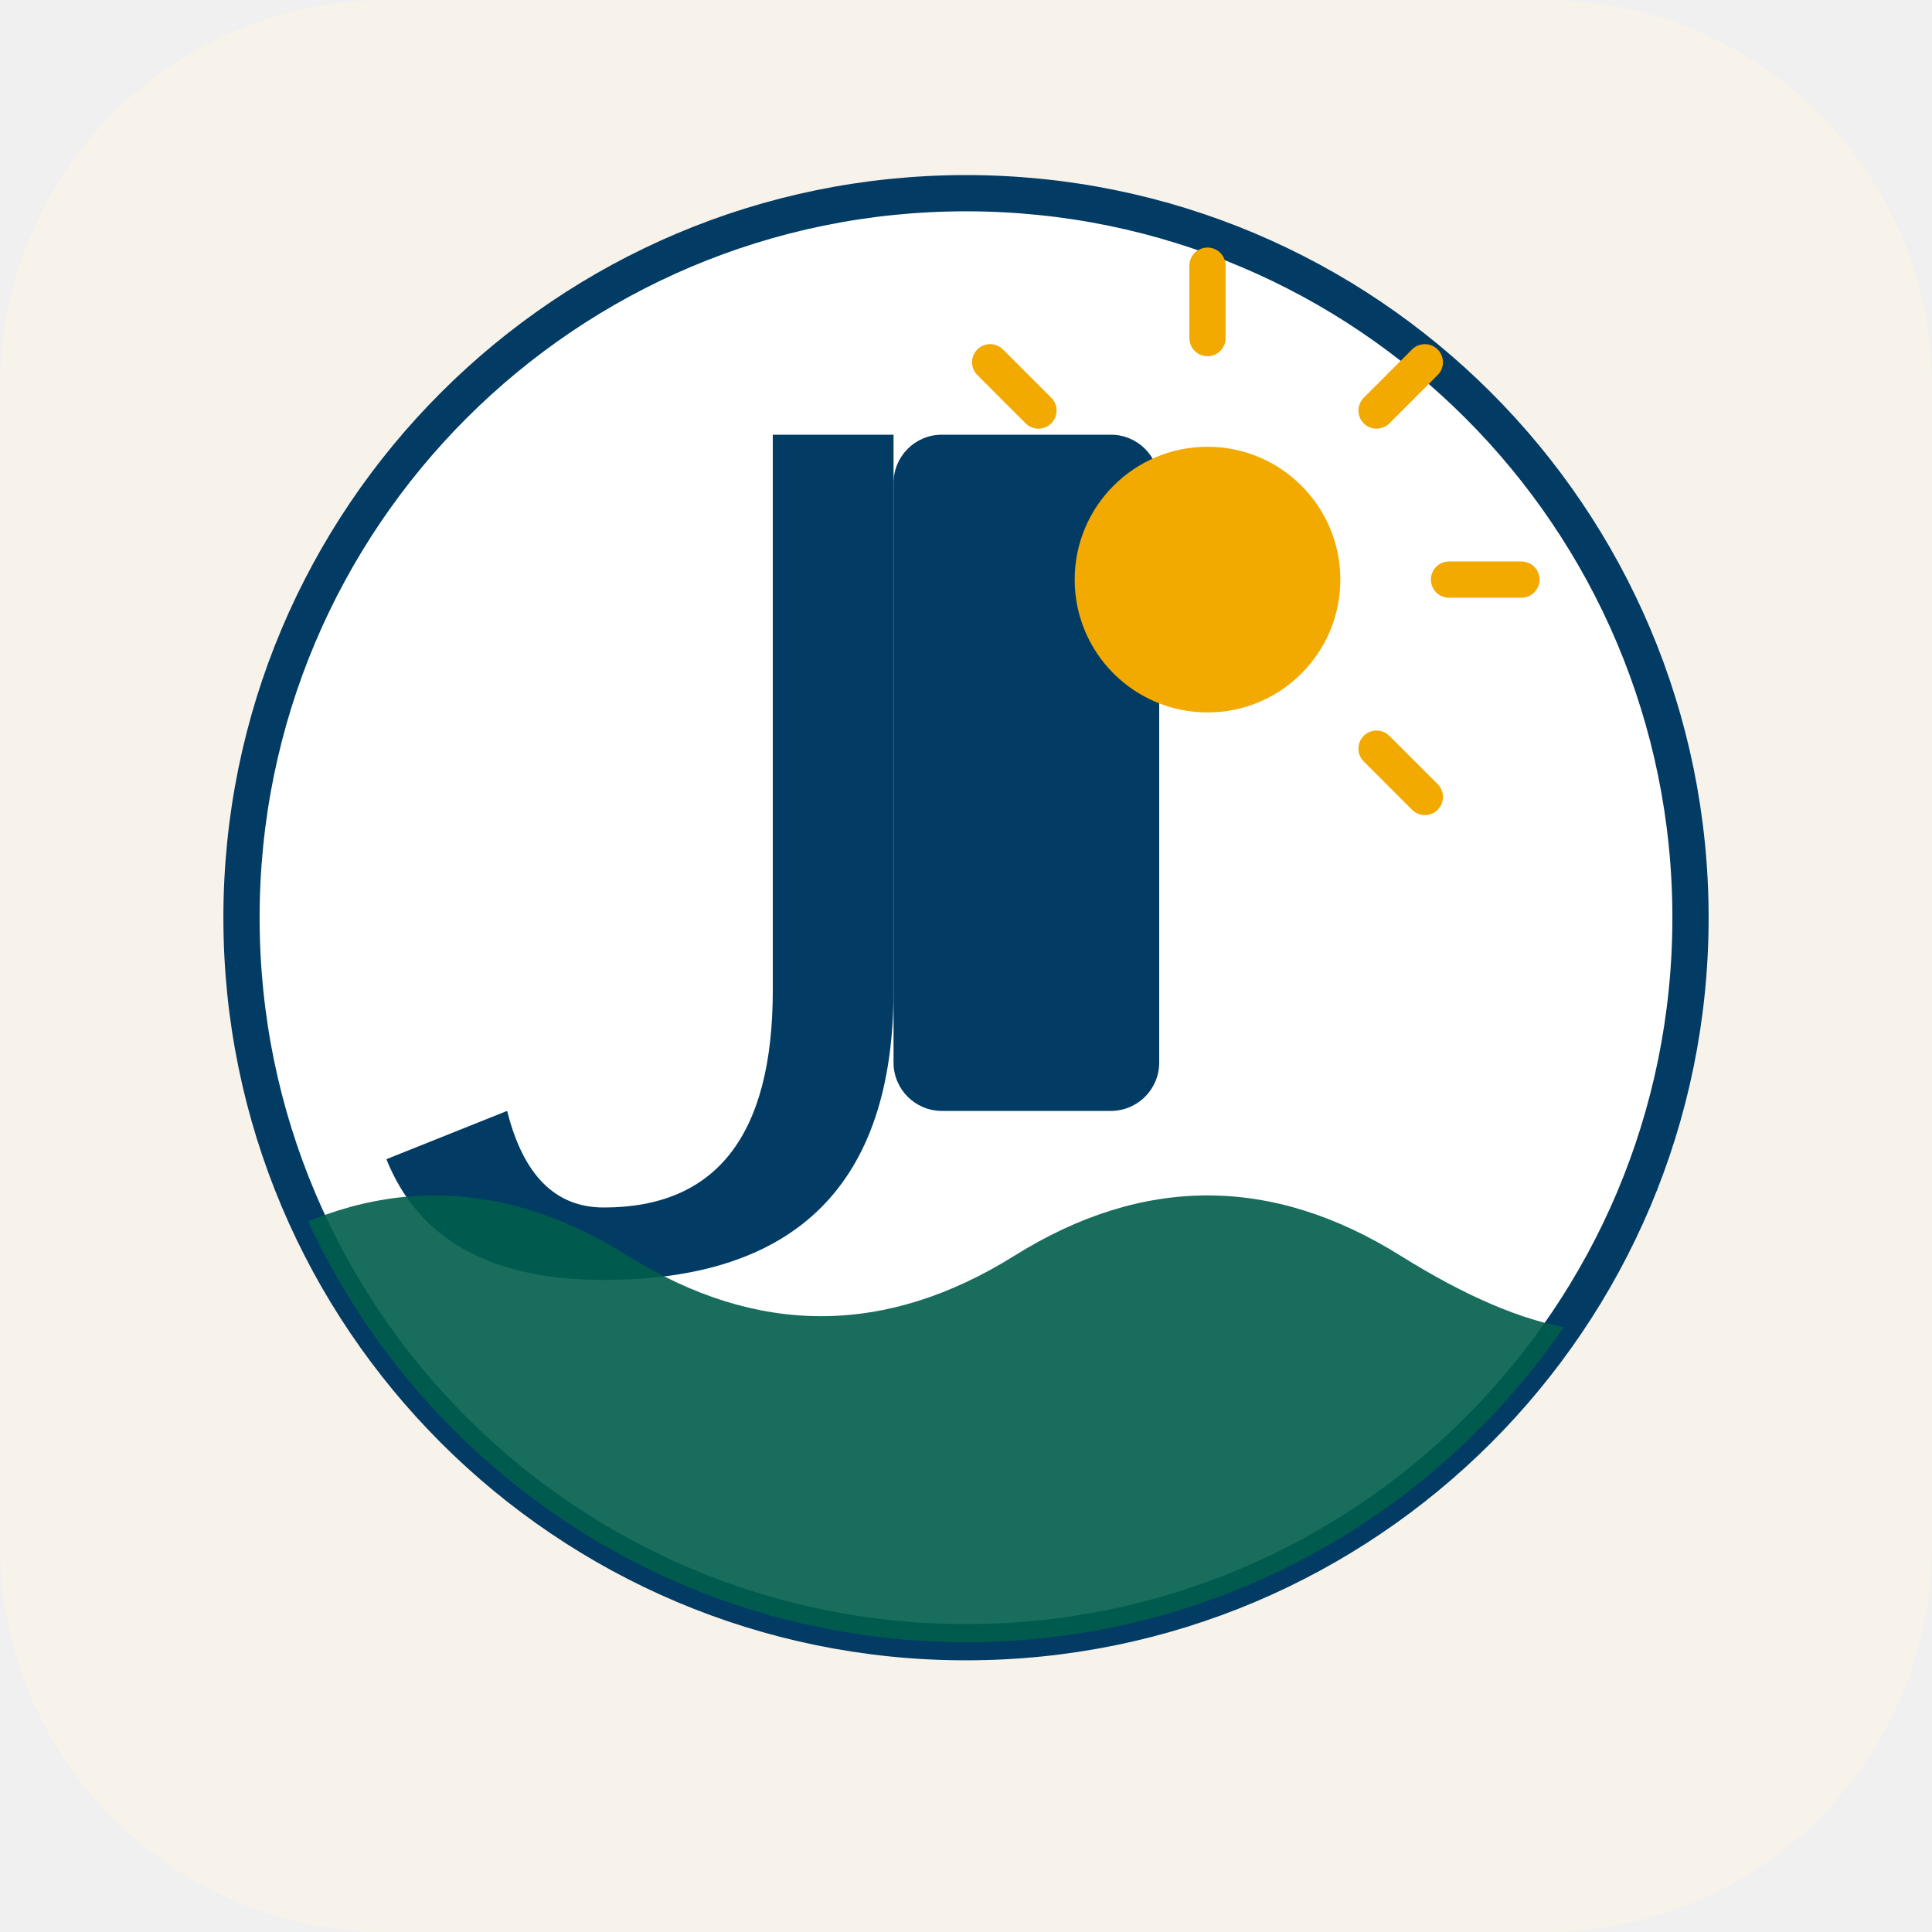
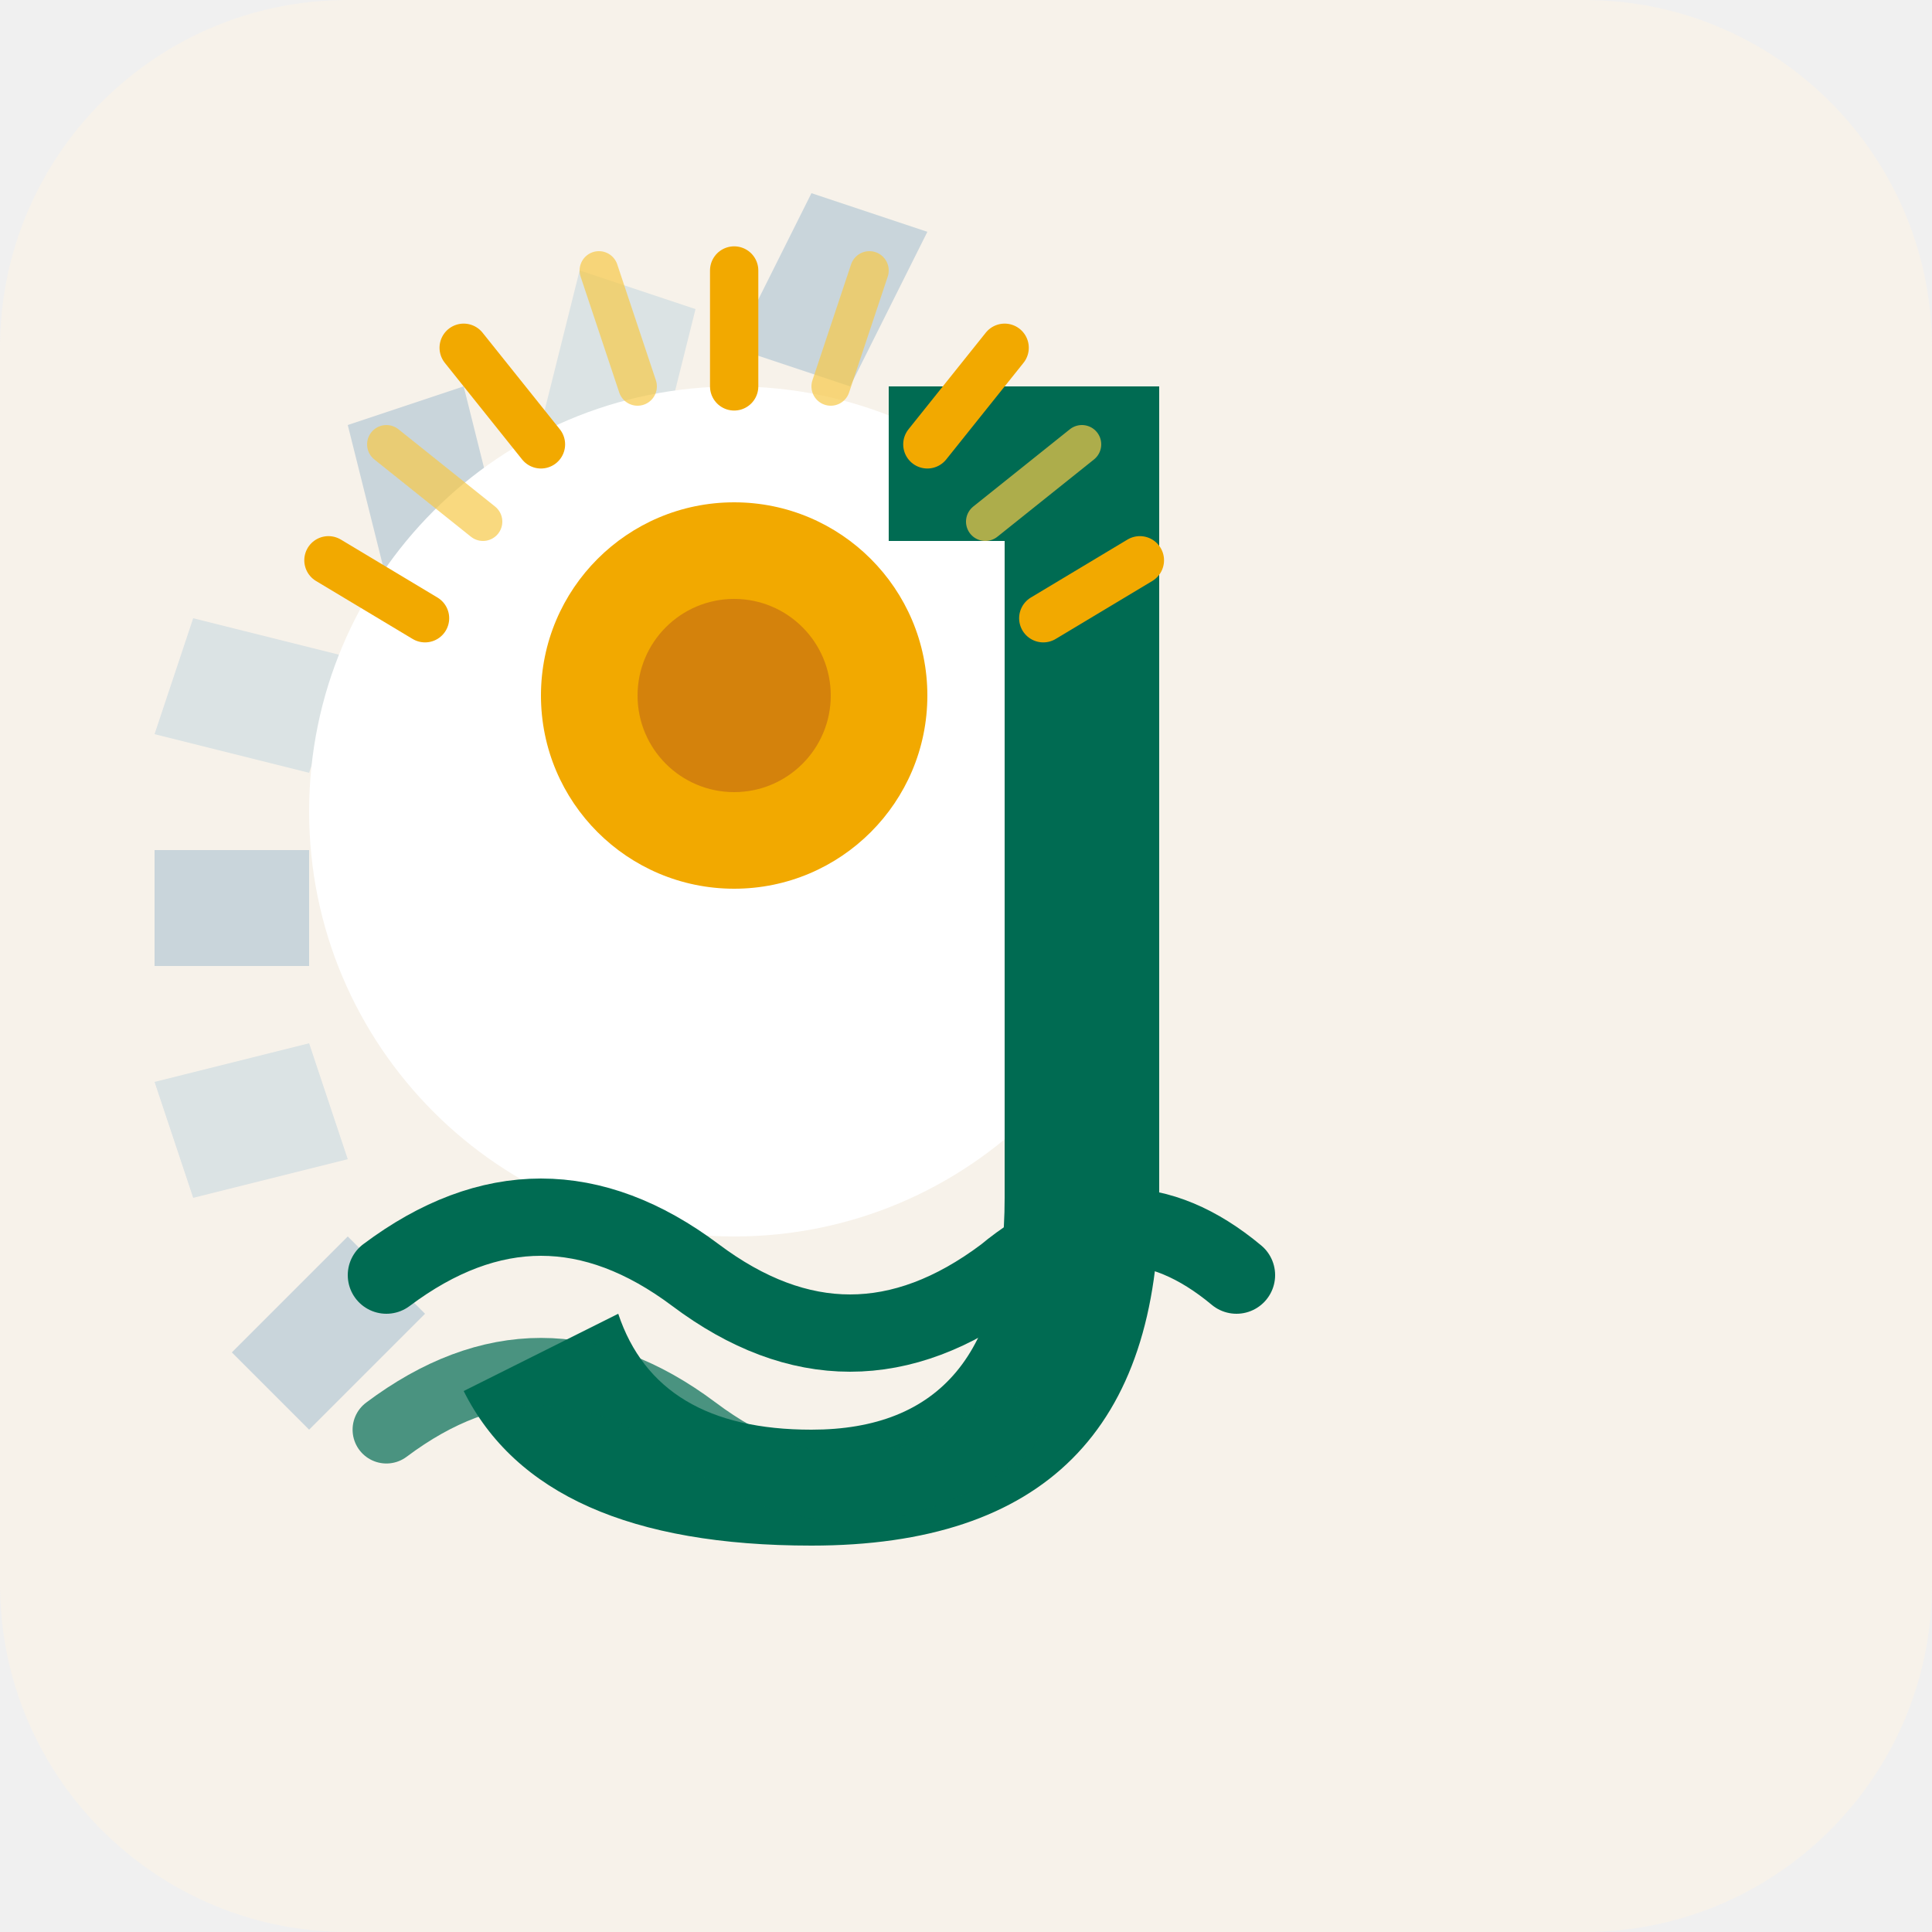
- <svg xmlns="http://www.w3.org/2000/svg" viewBox="0 0 80 80" fill="none">
-   <rect width="80" height="80" rx="16" fill="#F7F2EA" />
-   <circle cx="40" cy="38" r="30" stroke="#023B64" stroke-width="1.5" fill="white" />
-   <rect x="37" y="18" width="11" height="28" rx="2" fill="#023B64" />
-   <path d="M37 41 Q37 53 25 53 Q18 53 16 48 L21 46 Q22 50 25 50 Q32 50 32 41 L32 18 L37 18 Z" fill="#023B64" />
-   <clipPath id="circ">
-     <circle cx="40" cy="38" r="30" />
-   </clipPath>
-   <g clip-path="url(#circ)">
-     <path d="M10 52 Q18 47 26 52 Q34 57 42 52 Q50 47 58 52 Q66 57 70 54 L70 70 L10 70 Z" fill="#005D4B" opacity="0.9" />
+ <svg xmlns="http://www.w3.org/2000/svg" viewBox="0 0 100 100" fill="none">
+   <rect width="100" height="100" rx="18" fill="#F7F2EA" />
+   <g opacity="0.5">
+     <path d="M38 18 L42 10 L48 12 L44 20 Z" fill="#9BB8CC" />
+     <path d="M28 22 L30 14 L36 16 L34 24 Z" fill="#BFD3DE" />
+     <path d="M20 30 L18 22 L24 20 L26 28 Z" fill="#9BB8CC" />
+     <path d="M16 40 L8 38 L10 32 L18 34 Z" fill="#BFD3DE" />
+     <path d="M16 50 L8 50 L8 44 L16 44 Z" fill="#9BB8CC" />
+     <path d="M18 60 L10 62 L8 56 L16 54 Z" fill="#BFD3DE" />
+     <path d="M22 68 L16 74 L12 70 L18 64 Z" fill="#9BB8CC" />
  </g>
-   <circle cx="50" cy="24" r="5.5" fill="#F2A900" />
-   <g stroke="#F2A900" stroke-width="1.5" stroke-linecap="round">
-     <line x1="50" y1="14" x2="50" y2="11" />
-     <line x1="57" y1="17" x2="59" y2="15" />
-     <line x1="60" y1="24" x2="63" y2="24" />
-     <line x1="57" y1="31" x2="59" y2="33" />
-     <line x1="43" y1="17" x2="41" y2="15" />
+   <circle cx="38" cy="42" r="22" fill="white" />
+   <path d="M46 20 L60 20 L60 62 Q60 80 42 80 Q28 80 24 72 L32 68 Q34 74 42 74 Q52 74 52 62 L52 28 L46 28 Z" fill="#006B52" />
+   <path d="M20 66 Q28 60 36 66 Q44 72 52 66 Q58 61 64 66" stroke="#006B52" stroke-width="4" fill="none" stroke-linecap="round" />
+   <path d="M20 74 Q28 68 36 74 Q44 80 52 74" stroke="#006B52" stroke-width="3.5" fill="none" stroke-linecap="round" opacity="0.7" />
+   <g stroke="#F2A900" stroke-width="2.5" stroke-linecap="round">
+     <line x1="38" y1="20" x2="38" y2="14" />
+     <line x1="48" y1="23" x2="52" y2="18" />
+     <line x1="54" y1="32" x2="59" y2="29" />
+     <line x1="28" y1="23" x2="24" y2="18" />
+     <line x1="22" y1="32" x2="17" y2="29" />
  </g>
+   <g stroke="#F7C948" stroke-width="2" stroke-linecap="round" opacity="0.7">
+     <line x1="33" y1="20" x2="31" y2="14" />
+     <line x1="43" y1="20" x2="45" y2="14" />
+     <line x1="51" y1="27" x2="56" y2="23" />
+     <line x1="25" y1="27" x2="20" y2="23" />
+   </g>
+   <circle cx="38" cy="36" r="10" fill="#F2A900" />
+   <circle cx="38" cy="36" r="5" fill="#D4820C" />
</svg>
